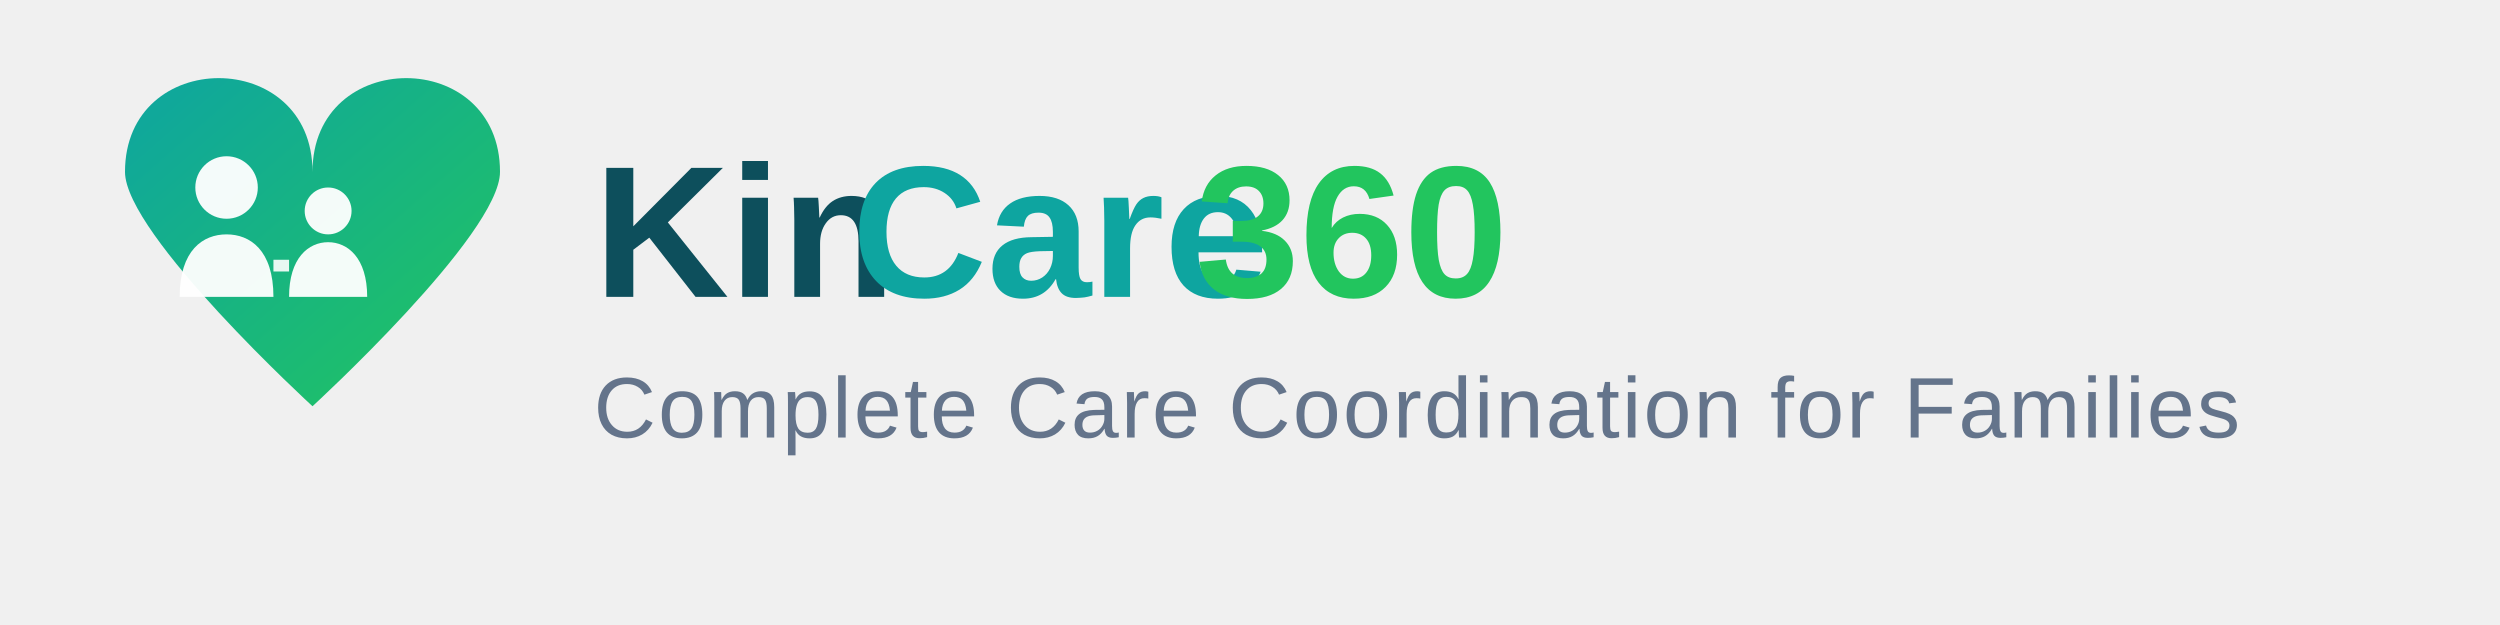
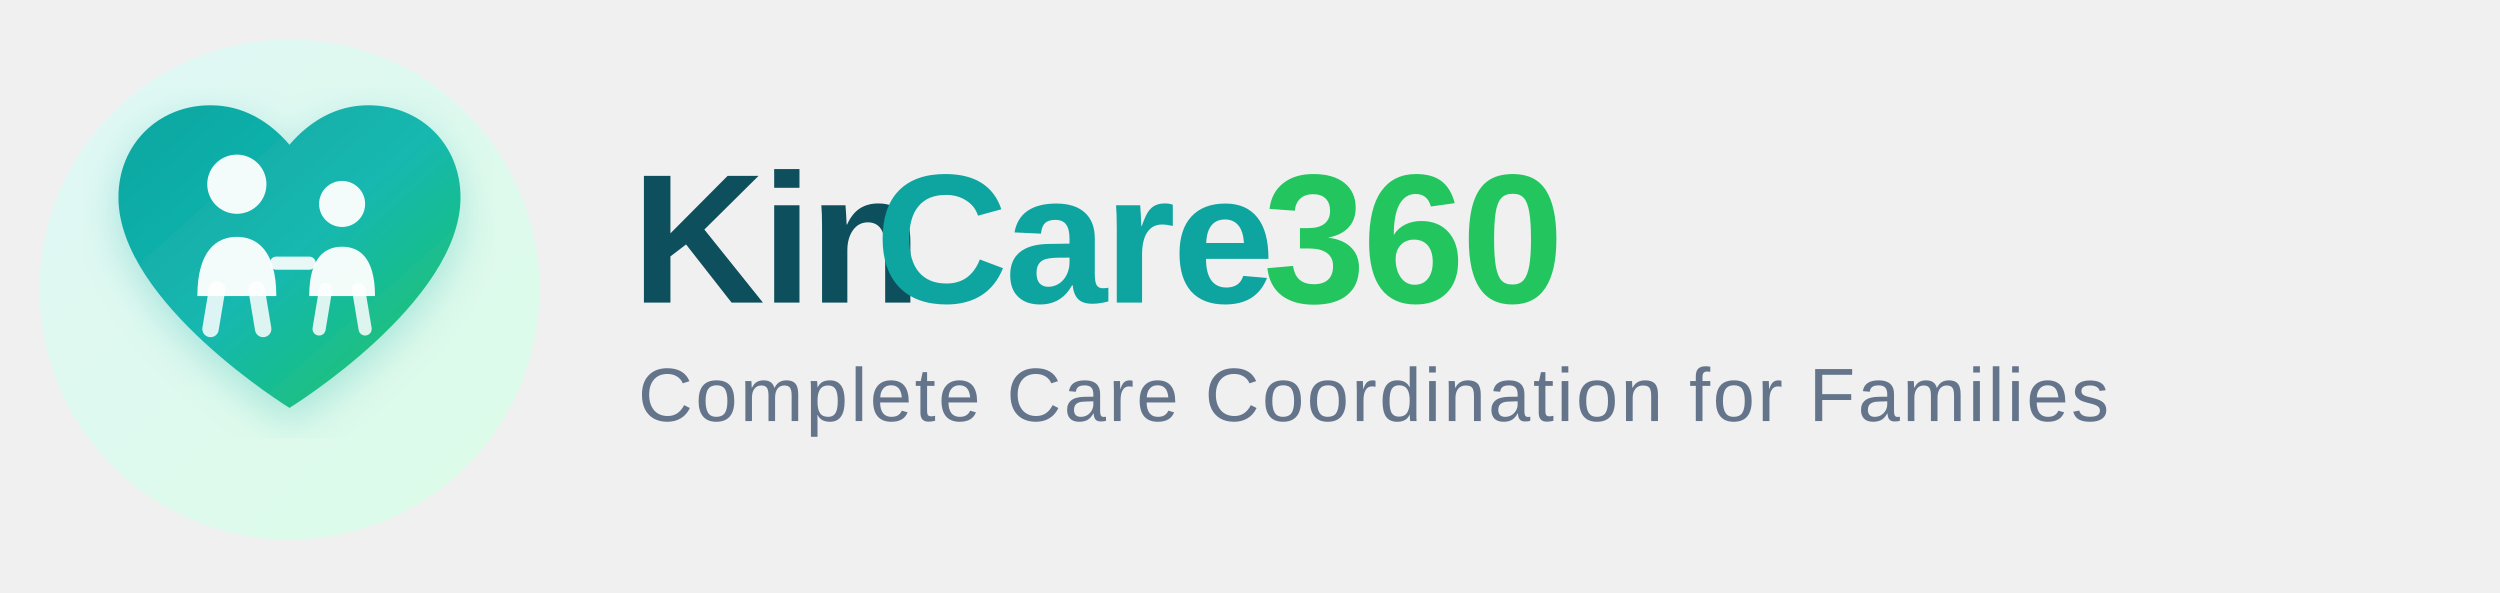
- <svg xmlns="http://www.w3.org/2000/svg" viewBox="0 0 320 80" width="320" height="80">
+ <svg xmlns="http://www.w3.org/2000/svg" viewBox="0 0 380 90" width="380" height="90">
  <defs>
    <linearGradient id="heartGrad" x1="0%" y1="0%" x2="100%" y2="100%">
-       <stop offset="0%" style="stop-color:#0EA5A0;stop-opacity:1" />
-       <stop offset="100%" style="stop-color:#22C55E;stop-opacity:1" />
+       <stop offset="0%" style="stop-color:#0EA5A0" />
+       <stop offset="50%" style="stop-color:#14B8B0" />
+       <stop offset="100%" style="stop-color:#22C55E" />
    </linearGradient>
-     <linearGradient id="heartGrad2" x1="0%" y1="0%" x2="100%" y2="100%">
-       <stop offset="0%" style="stop-color:#0d9488;stop-opacity:1" />
-       <stop offset="100%" style="stop-color:#16a34a;stop-opacity:1" />
+     <linearGradient id="bgGrad" x1="0%" y1="0%" x2="100%" y2="100%">
+       <stop offset="0%" style="stop-color:#E0F7F6" />
+       <stop offset="100%" style="stop-color:#DCFCE7" />
    </linearGradient>
+     <filter id="shadow" x="-10%" y="-10%" width="120%" height="120%">
+       <feDropShadow dx="0" dy="2" stdDeviation="3" flood-color="#0EA5A0" flood-opacity="0.25" />
+     </filter>
  </defs>
-   <path d="M40 22 C40 14 34 10 28 10 C22 10 16 14 16 22 C16 30 40 52 40 52 C40 52 64 30 64 22 C64 14 58 10 52 10 C46 10 40 14 40 22Z" fill="url(#heartGrad)" />
-   <circle cx="29" cy="24" r="4" fill="white" opacity="0.95" />
-   <path d="M23 38 C23 32 26 30 29 30 C32 30 35 32 35 38" fill="white" opacity="0.95" />
-   <circle cx="42" cy="27" r="3" fill="white" opacity="0.95" />
-   <path d="M37 38 C37 33 39.5 31 42 31 C44.5 31 47 33 47 38" fill="white" opacity="0.95" />
-   <line x1="35" y1="34" x2="37" y2="34" stroke="white" stroke-width="1.5" opacity="0.9" />
-   <text x="76" y="38" font-family="'Segoe UI', Arial, sans-serif" font-size="24" font-weight="700" fill="#0d4f5c">Kin</text>
-   <text x="109" y="38" font-family="'Segoe UI', Arial, sans-serif" font-size="24" font-weight="700" fill="#0EA5A0">Care</text>
-   <text x="153" y="38" font-family="'Segoe UI', Arial, sans-serif" font-size="24" font-weight="700" fill="#22C55E">360</text>
-   <text x="76" y="56" font-family="'Segoe UI', Arial, sans-serif" font-size="11" fill="#64748b" letter-spacing="0.3">Complete Care Coordination for Families</text>
+   <circle cx="44" cy="44" r="38" fill="url(#bgGrad)" />
+   <path d="M44 62     C44 62 18 46 18 30     C18 22 24 16 32 16     C37 16 41 18.5 44 22     C47 18.5 51 16 56 16     C64 16 70 22 70 30     C70 46 44 62 44 62Z" fill="url(#heartGrad)" filter="url(#shadow)" />
+   <circle cx="36" cy="28" r="4.5" fill="white" opacity="0.95" />
+   <path d="M30 45 C30 38 33 36 36 36 C39 36 42 38 42 45" fill="white" opacity="0.95" />
+   <line x1="33" y1="44" x2="32" y2="50" stroke="white" stroke-width="2.5" stroke-linecap="round" opacity="0.85" />
+   <line x1="39" y1="44" x2="40" y2="50" stroke="white" stroke-width="2.5" stroke-linecap="round" opacity="0.85" />
+   <circle cx="52" cy="31" r="3.5" fill="white" opacity="0.95" />
+   <path d="M47 45 C47 39 49.5 37.5 52 37.5 C54.5 37.5 57 39 57 45" fill="white" opacity="0.95" />
+   <line x1="49.5" y1="44" x2="48.5" y2="50" stroke="white" stroke-width="2" stroke-linecap="round" opacity="0.85" />
+   <line x1="54.5" y1="44" x2="55.5" y2="50" stroke="white" stroke-width="2" stroke-linecap="round" opacity="0.85" />
+   <line x1="42" y1="40" x2="47" y2="40" stroke="white" stroke-width="2" stroke-linecap="round" opacity="0.9" />
+   <text x="96" y="46" font-family="'Segoe UI', 'Helvetica Neue', Arial, sans-serif" font-size="28" font-weight="800" fill="#0d4f5c" letter-spacing="-0.5">Kin</text>
+   <text x="133" y="46" font-family="'Segoe UI', 'Helvetica Neue', Arial, sans-serif" font-size="28" font-weight="800" fill="#0EA5A0" letter-spacing="-0.5">Care</text>
+   <text x="192" y="46" font-family="'Segoe UI', 'Helvetica Neue', Arial, sans-serif" font-size="28" font-weight="800" fill="#22C55E" letter-spacing="-0.5">360</text>
+   <text x="97" y="64" font-family="'Segoe UI', 'Helvetica Neue', Arial, sans-serif" font-size="11.5" fill="#64748b" letter-spacing="0.4">Complete Care Coordination for Families</text>
</svg>
